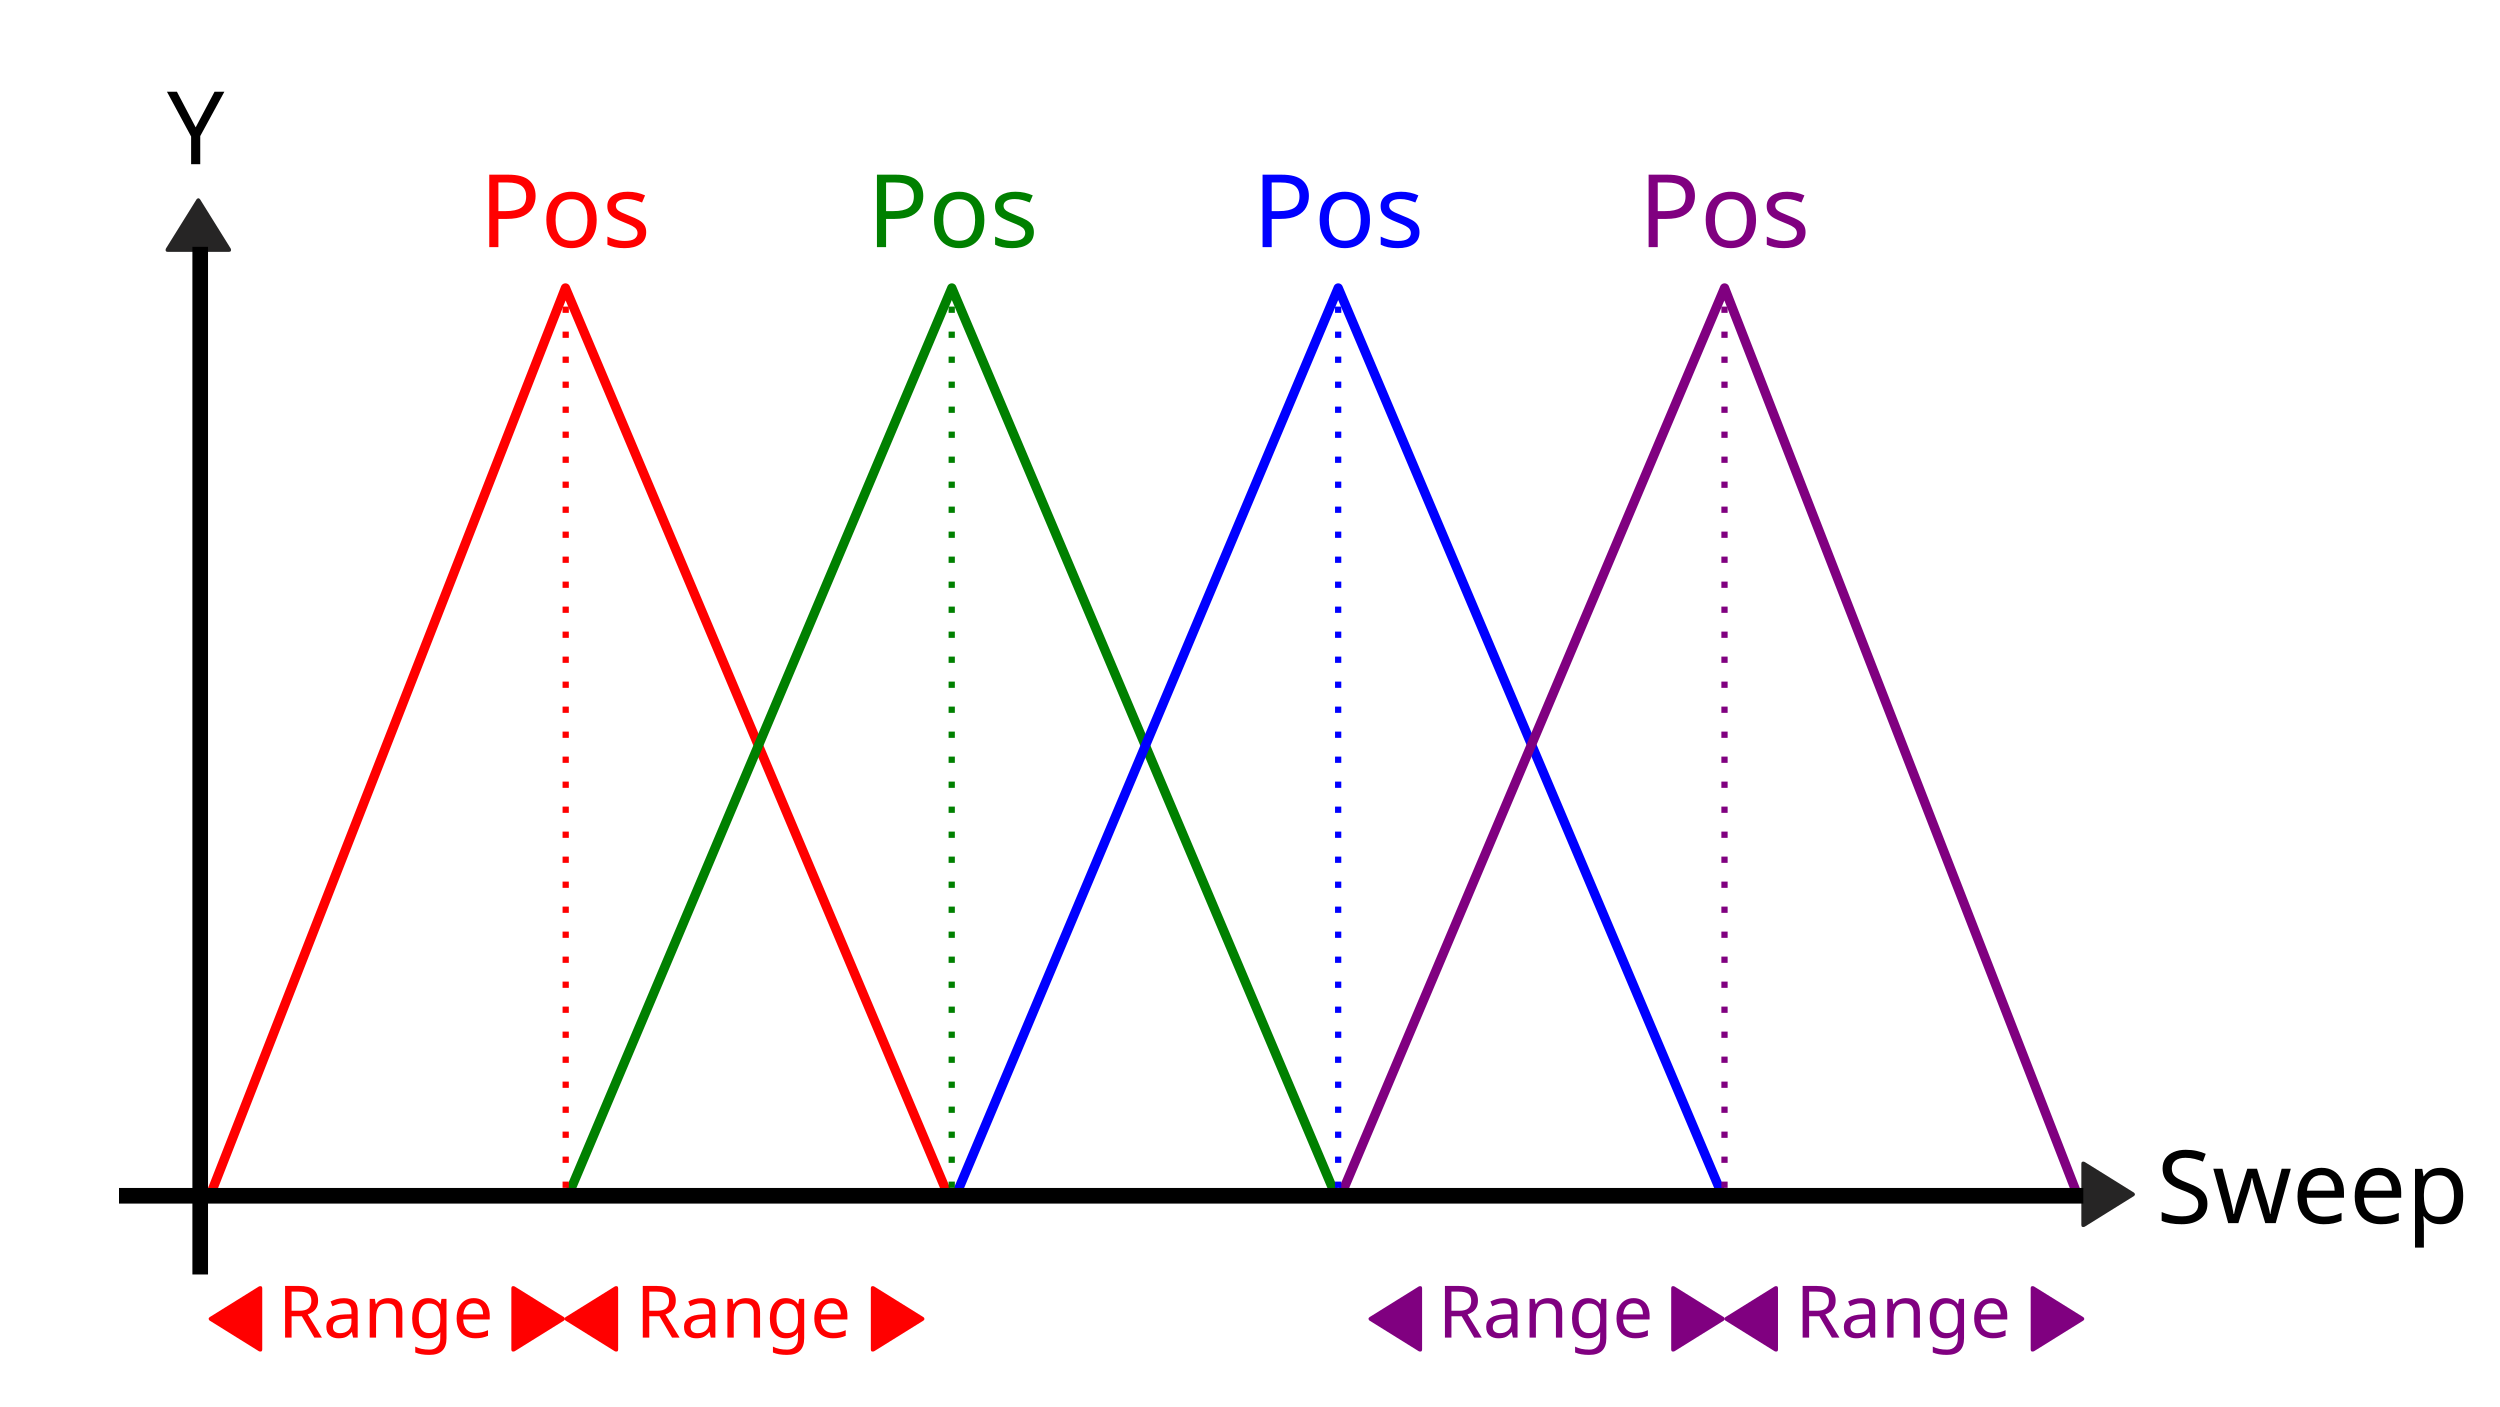
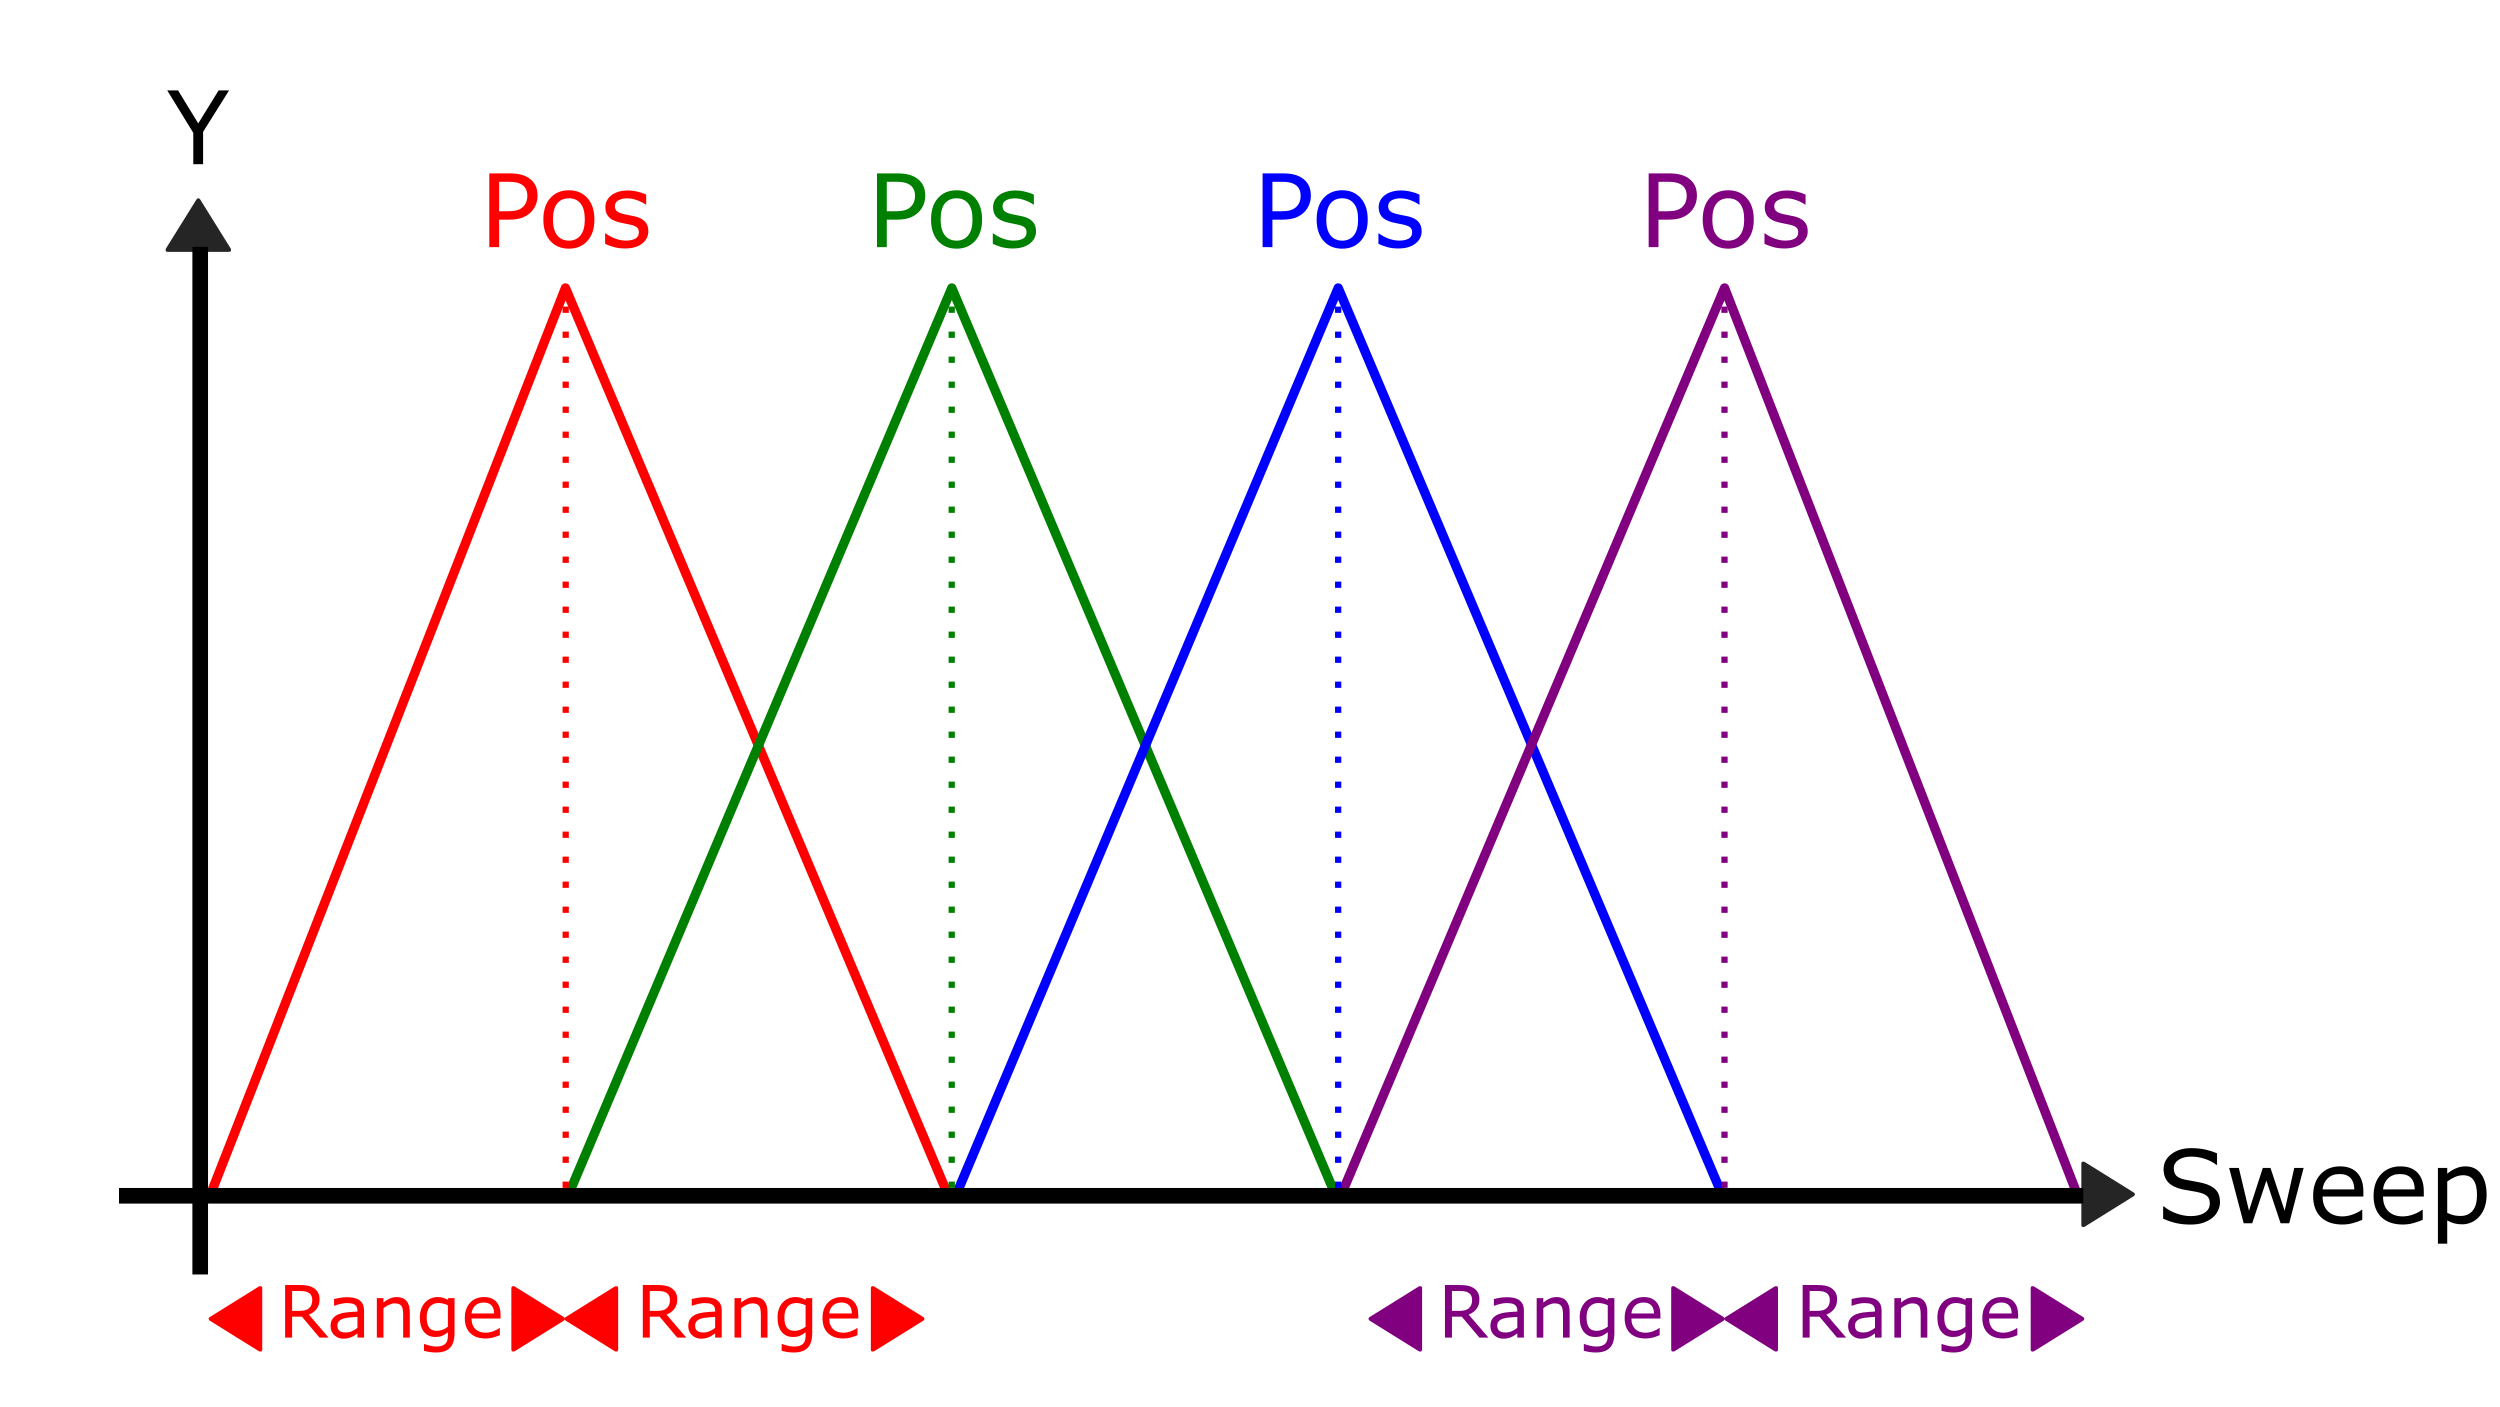
- <svg xmlns="http://www.w3.org/2000/svg" width="800" height="450" viewBox="0 0 800 450" version="1.1" id="svg1">
-   <defs id="defs1">
-     <rect x="106.104" y="93.861" width="58.493" height="42.17" id="rect3" />
+ <svg xmlns="http://www.w3.org/2000/svg" width="800" height="450" viewBox="0 0 800 450">
+   <defs>
+     <path id="a" d="M106.104 93.861h58.493v42.17h-58.493z" />
  </defs>
-   <g id="layer1">
-     <text xml:space="preserve" id="text3" style="font-size:10.667px;line-height:1.25;font-family:'Lucida Sans';-inkscape-font-specification:'Lucida Sans, Normal';letter-spacing:0px;word-spacing:0px;white-space:pre;shape-inside:url(#rect3);display:inline" />
-     <path id="path2544" style="fill:#262525;fill-opacity:1;stroke-width:1.604;stroke-linecap:round;stroke-dasharray:0.08, 0.08" d="m 682.726,381.542 c -0.055,-0.028 -0.086,-0.043 -0.086,-0.043 l -8.306,-5.17 -7.21,-4.488 c -0.039,-0.02 -0.374,-0.206 -0.769,-0.081 -0.275,0.087 -0.323,0.444 -0.326,0.641 v 0.135 4.481 4.481 1.377 8.962 0.134 c 0,0.197 0.051,0.555 0.326,0.642 0.395,0.125 0.738,-0.063 0.769,-0.081 l 7.21,-4.488 8.306,-5.17 c 0,0 0.098,-0.05 0.205,-0.123 0.146,-0.109 0.319,-0.295 0.342,-0.566 -0.039,-0.271 -0.197,-0.457 -0.346,-0.566 -0.043,-0.028 -0.086,-0.059 -0.118,-0.077 z" />
-     <path id="path3" style="fill:#262525;fill-opacity:1;stroke-width:1.604;stroke-linecap:round;stroke-dasharray:0.08, 0.08" d="m 62.818,63.9 c -0.028,0.055 -0.043,0.087 -0.043,0.087 l -5.17,8.306 -4.488,7.21 c -0.02,0.039 -0.206,0.374 -0.081,0.769 0.087,0.275 0.444,0.323 0.641,0.326 h 0.135 4.481 4.481 1.377 8.962 0.134 c 0.197,0 0.555,-0.051 0.642,-0.326 0.125,-0.395 -0.063,-0.738 -0.081,-0.769 l -4.488,-7.21 -5.17,-8.306 c 0,0 -0.05,-0.098 -0.124,-0.205 -0.109,-0.146 -0.295,-0.319 -0.566,-0.342 -0.271,0.039 -0.457,0.197 -0.566,0.346 -0.028,0.043 -0.059,0.087 -0.077,0.118 z" />
-     <text xml:space="preserve" style="font-size:32.464px;line-height:1.25;font-family:'Lucida Sans';-inkscape-font-specification:'Lucida Sans, Normal';letter-spacing:0px;word-spacing:0px;stroke-width:3.043" x="53.422" y="52.54" id="text4">
-       <tspan id="tspan4" x="53.422" y="52.54" style="stroke-width:3.043">Y</tspan>
-     </text>
-     <text xml:space="preserve" style="font-size:32.464px;line-height:1.25;font-family:'Lucida Sans';-inkscape-font-specification:'Lucida Sans, Normal';letter-spacing:0px;word-spacing:0px;stroke-width:3.043" x="690.079" y="391.436" id="text5">
-       <tspan id="tspan5" x="690.079" y="391.436" style="stroke-width:3.043">Sweep</tspan>
-     </text>
-     <path style="fill:none;stroke:#ff0000;stroke-width:3;stroke-linecap:butt;stroke-linejoin:round;stroke-dasharray:none;stroke-opacity:1" d="M 66.813,383.642 180.942,92.166 303.765,383.348" id="path5" />
-     <path style="fill:none;stroke:#008000;stroke-width:3;stroke-linecap:butt;stroke-linejoin:round;stroke-dasharray:none;stroke-opacity:1" d="M 181.356,383.642 304.582,92.166 427.746,383.348" id="path6" />
-     <path style="fill:none;stroke:#0000ff;stroke-width:3;stroke-linecap:butt;stroke-linejoin:round;stroke-dasharray:none;stroke-opacity:1" d="M 305.422,383.642 428.223,92.166 551.503,383.348" id="path7" />
-     <path style="fill:none;stroke:#800080;stroke-width:3;stroke-linecap:butt;stroke-linejoin:round;stroke-dasharray:none;stroke-opacity:1" d="M 428.637,383.642 551.863,92.166 665.164,383.348" id="path8" />
-     <text xml:space="preserve" style="font-size:32.464px;line-height:1.25;font-family:'Lucida Sans';-inkscape-font-specification:'Lucida Sans, Normal';letter-spacing:0px;word-spacing:0px;fill:#ff0000;stroke-width:3.043" x="153.406" y="79.085" id="text11">
-       <tspan id="tspan11" x="153.406" y="79.085" style="fill:#ff0000;stroke-width:3.043">Pos</tspan>
-     </text>
-     <text xml:space="preserve" style="font-size:32.464px;line-height:1.25;font-family:'Lucida Sans';-inkscape-font-specification:'Lucida Sans, Normal';letter-spacing:0px;word-spacing:0px;fill:#008000;stroke-width:3.043" x="277.464" y="79.085" id="text12">
-       <tspan id="tspan12" x="277.464" y="79.085" style="fill:#008000;stroke-width:3.043">Pos</tspan>
-     </text>
-     <text xml:space="preserve" style="font-size:32.464px;line-height:1.25;font-family:'Lucida Sans';-inkscape-font-specification:'Lucida Sans, Normal';letter-spacing:0px;word-spacing:0px;fill:#0000ff;stroke-width:3.043" x="400.862" y="79.085" id="text13">
-       <tspan id="tspan13" x="400.862" y="79.085" style="fill:#0000ff;stroke-width:3.043">Pos</tspan>
-     </text>
-     <text xml:space="preserve" style="font-size:32.464px;line-height:1.25;font-family:'Lucida Sans';-inkscape-font-specification:'Lucida Sans, Normal';letter-spacing:0px;word-spacing:0px;fill:#800080;stroke-width:3.043" x="524.403" y="79.085" id="text14">
-       <tspan id="tspan14" x="524.403" y="79.085" style="fill:#800080;stroke-width:3.043">Pos</tspan>
-     </text>
-     <path id="path20" style="fill:#800080;fill-opacity:1;stroke-width:1.604;stroke-linecap:round;stroke-dasharray:0.08, 0.08" d="m 438.373,422.68 c 0.055,0.028 0.086,0.043 0.086,0.043 l 8.306,5.17 7.21,4.488 c 0.039,0.02 0.374,0.206 0.769,0.081 0.275,-0.087 0.323,-0.444 0.326,-0.641 v -0.135 -4.481 -4.481 -1.377 -8.962 -0.134 c 0,-0.197 -0.051,-0.555 -0.326,-0.642 -0.395,-0.125 -0.738,0.063 -0.769,0.081 l -7.21,4.488 -8.306,5.17 c 0,0 -0.098,0.05 -0.205,0.123 -0.146,0.109 -0.319,0.295 -0.342,0.566 0.039,0.271 0.197,0.457 0.346,0.566 0.043,0.028 0.086,0.059 0.118,0.077 z" />
-     <text xml:space="preserve" style="font-size:23.128px;line-height:1.25;font-family:'Lucida Sans';-inkscape-font-specification:'Lucida Sans, Normal';letter-spacing:0px;word-spacing:0px;fill:#800080;stroke-width:2.168" x="460.128" y="428.025" id="text20">
-       <tspan id="tspan20" x="460.128" y="428.025" style="fill:#800080;stroke-width:2.168">Range</tspan>
-     </text>
-     <path id="path22" style="fill:#800080;fill-opacity:1;stroke-width:1.604;stroke-linecap:round;stroke-dasharray:0.08, 0.08" d="m 666.516,421.389 c -0.055,-0.028 -0.086,-0.043 -0.086,-0.043 l -8.306,-5.17 -7.21,-4.488 c -0.039,-0.02 -0.374,-0.206 -0.769,-0.081 -0.275,0.087 -0.323,0.444 -0.326,0.641 v 0.135 4.481 4.481 1.377 8.962 0.134 c 0,0.197 0.051,0.555 0.326,0.642 0.395,0.125 0.738,-0.063 0.769,-0.081 l 7.21,-4.488 8.306,-5.17 c 0,0 0.098,-0.05 0.205,-0.123 0.146,-0.109 0.319,-0.295 0.342,-0.566 -0.039,-0.271 -0.197,-0.457 -0.346,-0.566 -0.043,-0.028 -0.086,-0.059 -0.118,-0.077 z" />
-     <path style="fill:#ff0000;stroke:#ff0000;stroke-width:2;stroke-linecap:butt;stroke-linejoin:miter;stroke-dasharray:2, 6;stroke-dashoffset:0;stroke-opacity:1" d="M 181.022,98.112 V 382.077" id="path4" />
-     <path style="fill:#800080;stroke:#800080;stroke-width:2;stroke-linecap:butt;stroke-linejoin:miter;stroke-dasharray:2, 6;stroke-dashoffset:0;stroke-opacity:1" d="M 551.84,98.112 V 382.077" id="path10" />
-     <path style="fill:#008000;stroke:#008000;stroke-width:2;stroke-linecap:butt;stroke-linejoin:miter;stroke-dasharray:2, 6;stroke-dashoffset:0;stroke-opacity:1" d="M 304.551,98.112 V 382.077" id="path11" />
-     <path style="fill:#0000ff;stroke:#0000ff;stroke-width:2;stroke-linecap:butt;stroke-linejoin:miter;stroke-dasharray:2, 6;stroke-dashoffset:0;stroke-opacity:1" d="M 428.213,98.112 V 382.077" id="path12" />
-     <g id="g16" transform="translate(-3.749485,13.46639)">
-       <path id="path13" style="fill:#800080;fill-opacity:1;stroke-width:1.604;stroke-linecap:round;stroke-dasharray:0.08, 0.08" d="m 555.23,407.922 c -0.055,-0.028 -0.086,-0.043 -0.086,-0.043 l -8.306,-5.17 -7.21,-4.488 c -0.039,-0.02 -0.374,-0.206 -0.769,-0.081 -0.275,0.087 -0.323,0.444 -0.326,0.641 v 0.135 4.481 4.481 1.377 8.962 0.134 c 0,0.197 0.051,0.555 0.326,0.642 0.395,0.125 0.738,-0.063 0.769,-0.081 l 7.21,-4.488 8.306,-5.17 c 0,0 0.098,-0.05 0.205,-0.123 0.146,-0.109 0.319,-0.295 0.342,-0.566 -0.039,-0.271 -0.197,-0.457 -0.346,-0.566 -0.043,-0.028 -0.086,-0.059 -0.118,-0.077 z" />
-       <path id="path16" style="fill:#800080;fill-opacity:1;stroke-width:1.604;stroke-linecap:round;stroke-dasharray:0.08, 0.08" d="m 556.01,409.213 c 0.055,0.028 0.086,0.043 0.086,0.043 l 8.306,5.17 7.21,4.488 c 0.039,0.02 0.374,0.206 0.769,0.081 0.275,-0.087 0.323,-0.444 0.326,-0.641 v -0.135 -4.481 -4.481 -1.377 -8.962 -0.134 c 0,-0.197 -0.051,-0.555 -0.326,-0.642 -0.395,-0.125 -0.738,0.063 -0.769,0.081 l -7.21,4.488 -8.306,5.17 c 0,0 -0.098,0.05 -0.205,0.123 -0.146,0.109 -0.319,0.295 -0.342,0.566 0.039,0.271 0.197,0.457 0.346,0.566 0.043,0.028 0.086,0.059 0.118,0.077 z" />
-     </g>
-     <text xml:space="preserve" style="font-size:23.128px;line-height:1.25;font-family:'Lucida Sans';-inkscape-font-specification:'Lucida Sans, Normal';letter-spacing:0px;word-spacing:0px;fill:#800080;stroke-width:2.168" x="574.589" y="428.025" id="text17">
-       <tspan id="tspan17" x="574.589" y="428.025" style="fill:#800080;stroke-width:2.168">Range</tspan>
-     </text>
-     <path id="path17" style="fill:#ff0000;fill-opacity:1;stroke-width:1.604;stroke-linecap:round;stroke-dasharray:0.08, 0.08" d="m 67.222,422.68 c 0.055,0.028 0.086,0.043 0.086,0.043 l 8.306,5.17 7.21,4.488 c 0.039,0.02 0.374,0.206 0.769,0.081 0.275,-0.087 0.323,-0.444 0.326,-0.641 v -0.135 -4.481 -4.481 -1.377 -8.962 -0.134 c 0,-0.197 -0.051,-0.555 -0.326,-0.642 -0.395,-0.125 -0.738,0.063 -0.769,0.081 l -7.21,4.488 -8.306,5.17 c 0,0 -0.098,0.05 -0.205,0.123 -0.146,0.109 -0.319,0.295 -0.342,0.566 0.039,0.271 0.197,0.457 0.346,0.566 0.043,0.028 0.086,0.059 0.118,0.077 z" />
-     <text xml:space="preserve" style="font-size:23.128px;line-height:1.25;font-family:'Lucida Sans';-inkscape-font-specification:'Lucida Sans, Normal';letter-spacing:0px;word-spacing:0px;fill:#ff0000;stroke-width:2.168" x="88.977" y="428.025" id="text18">
-       <tspan id="tspan18" x="88.977" y="428.025" style="fill:#ff0000;stroke-width:2.168">Range</tspan>
-     </text>
-     <path id="path18" style="fill:#ff0000;fill-opacity:1;stroke-width:1.604;stroke-linecap:round;stroke-dasharray:0.08, 0.08" d="m 295.365,421.389 c -0.055,-0.028 -0.086,-0.043 -0.086,-0.043 l -8.306,-5.17 -7.21,-4.488 c -0.039,-0.02 -0.374,-0.206 -0.769,-0.081 -0.275,0.087 -0.323,0.444 -0.326,0.641 v 0.135 4.481 4.481 1.377 8.962 0.134 c 0,0.197 0.051,0.555 0.326,0.642 0.395,0.125 0.738,-0.063 0.769,-0.081 l 7.21,-4.488 8.306,-5.17 c 0,0 0.098,-0.05 0.205,-0.123 0.146,-0.109 0.319,-0.295 0.342,-0.566 -0.039,-0.271 -0.197,-0.457 -0.346,-0.566 -0.043,-0.028 -0.086,-0.059 -0.118,-0.077 z" />
-     <g id="g21" transform="translate(-374.9003,13.46639)" style="fill:#ff0000">
-       <path id="path19" style="fill:#ff0000;fill-opacity:1;stroke-width:1.604;stroke-linecap:round;stroke-dasharray:0.08, 0.08" d="m 555.23,407.922 c -0.055,-0.028 -0.086,-0.043 -0.086,-0.043 l -8.306,-5.17 -7.21,-4.488 c -0.039,-0.02 -0.374,-0.206 -0.769,-0.081 -0.275,0.087 -0.323,0.444 -0.326,0.641 v 0.135 4.481 4.481 1.377 8.962 0.134 c 0,0.197 0.051,0.555 0.326,0.642 0.395,0.125 0.738,-0.063 0.769,-0.081 l 7.21,-4.488 8.306,-5.17 c 0,0 0.098,-0.05 0.205,-0.123 0.146,-0.109 0.319,-0.295 0.342,-0.566 -0.039,-0.271 -0.197,-0.457 -0.346,-0.566 -0.043,-0.028 -0.086,-0.059 -0.118,-0.077 z" />
-       <path id="path21" style="fill:#ff0000;fill-opacity:1;stroke-width:1.604;stroke-linecap:round;stroke-dasharray:0.08, 0.08" d="m 556.01,409.213 c 0.055,0.028 0.086,0.043 0.086,0.043 l 8.306,5.17 7.21,4.488 c 0.039,0.02 0.374,0.206 0.769,0.081 0.275,-0.087 0.323,-0.444 0.326,-0.641 v -0.135 -4.481 -4.481 -1.377 -8.962 -0.134 c 0,-0.197 -0.051,-0.555 -0.326,-0.642 -0.395,-0.125 -0.738,0.063 -0.769,0.081 l -7.21,4.488 -8.306,5.17 c 0,0 -0.098,0.05 -0.205,0.123 -0.146,0.109 -0.319,0.295 -0.342,0.566 0.039,0.271 0.197,0.457 0.346,0.566 0.043,0.028 0.086,0.059 0.118,0.077 z" />
-     </g>
-     <text xml:space="preserve" style="font-size:23.128px;line-height:1.25;font-family:'Lucida Sans';-inkscape-font-specification:'Lucida Sans, Normal';letter-spacing:0px;word-spacing:0px;fill:#ff0000;stroke-width:2.168" x="203.438" y="428.025" id="text21">
-       <tspan id="tspan21" x="203.438" y="428.025" style="fill:#ff0000;stroke-width:2.168">Range</tspan>
-     </text>
-     <path style="fill:none;stroke:#000000;stroke-width:5;stroke-linecap:butt;stroke-linejoin:miter;stroke-dasharray:none;stroke-opacity:1" d="M 38.081,382.648 H 666.657" id="path1" />
-     <path style="fill:none;stroke:#000000;stroke-width:5;stroke-linecap:butt;stroke-linejoin:miter;stroke-dasharray:none;stroke-opacity:1" d="M 64.068,407.832 V 78.987" id="path2" />
+   <path d="m682.726 381.542-.086-.043-8.306-5.17-7.21-4.488c-.039-.02-.373-.206-.768-.08-.276.086-.323.443-.327.64v19.571c0 .198.051.555.327.642.395.125.738-.062.769-.08l7.21-4.488 8.305-5.17s.098-.05.205-.123c.145-.11.318-.295.342-.566a.85.85 0 0 0-.346-.566c-.044-.027-.087-.06-.118-.077zM62.818 63.9l-.043.086-5.17 8.306-4.488 7.21c-.02.039-.205.373-.08.769.087.275.443.322.64.326H73.25c.197 0 .555-.051.642-.326a1.03 1.03 0 0 0-.08-.77l-4.489-7.21-5.17-8.305s-.05-.098-.123-.204c-.11-.146-.295-.319-.565-.342a.85.85 0 0 0-.567.346c-.027.043-.059.086-.077.118z" style="fill:#262525;fill-opacity:1;stroke-width:1.604;stroke-linecap:round;stroke-dasharray:.08,.08" />
+   <path d="M73.3 28.937 64.992 42.19V52.54h-3.138V42.522l-8.338-13.585h3.471l6.452 10.557 6.515-10.557z" aria-label="Y" style="font-size:32.464px;line-height:1.25;font-family:&quot;Lucida Sans&quot;;-inkscape-font-specification:&quot;Lucida Sans, Normal&quot;;letter-spacing:0;word-spacing:0;stroke-width:3.043" />
+   <path d="M710.401 384.699q0 1.379-.65 2.726-.634 1.347-1.791 2.283-1.268 1.014-2.964 1.585-1.68.57-4.058.57-2.552 0-4.597-.475-2.03-.476-4.137-1.41v-3.932h.221q1.792 1.49 4.138 2.298 2.346.809 4.406.809 2.917 0 4.534-1.094 1.633-1.094 1.633-2.917 0-1.569-.777-2.314-.76-.745-2.33-1.157-1.19-.317-2.584-.523-1.38-.206-2.933-.523-3.138-.666-4.66-2.267-1.506-1.617-1.506-4.2 0-2.965 2.505-4.851 2.504-1.902 6.356-1.902 2.489 0 4.565.475 2.077.476 3.678 1.173v3.71h-.222q-1.347-1.142-3.55-1.887-2.188-.76-4.487-.76-2.52 0-4.058 1.045-1.521 1.047-1.521 2.695 0 1.474.76 2.314.761.84 2.68 1.284 1.014.222 2.884.54 1.87.316 3.17.65 2.632.697 3.964 2.108 1.331 1.41 1.331 3.947m26.758-10.97-4.613 17.707h-2.758l-4.55-13.649-4.518 13.649h-2.742l-4.66-17.707h3.107l3.25 13.712 4.422-13.712h2.457l4.533 13.712 3.076-13.712zm19.117 9.163H743.23q0 1.632.491 2.853.491 1.205 1.347 1.981.825.761 1.95 1.142 1.142.38 2.505.38 1.807 0 3.63-.713 1.839-.73 2.615-1.427h.159v3.25q-1.506.634-3.075 1.062t-3.298.428q-4.406 0-6.88-2.378-2.472-2.394-2.472-6.785 0-4.343 2.362-6.895 2.378-2.552 6.245-2.552 3.583 0 5.517 2.092 1.95 2.093 1.95 5.945zm-2.901-2.283q-.016-2.346-1.19-3.63-1.156-1.284-3.534-1.284-2.394 0-3.82 1.41-1.411 1.411-1.601 3.504zm22.24 2.283h-13.046q0 1.632.491 2.853.491 1.205 1.347 1.981.825.761 1.95 1.142 1.141.38 2.505.38 1.807 0 3.63-.713 1.838-.73 2.615-1.427h.159v3.25q-1.506.634-3.076 1.062-1.569.428-3.297.428-4.406 0-6.88-2.378-2.472-2.394-2.472-6.785 0-4.343 2.362-6.895 2.378-2.552 6.245-2.552 3.583 0 5.517 2.092 1.95 2.093 1.95 5.945zm-2.901-2.283q-.016-2.346-1.19-3.63-1.156-1.284-3.534-1.284-2.394 0-3.82 1.41-1.411 1.411-1.601 3.504zm23 1.76q0 2.155-.618 3.946-.618 1.776-1.744 3.012-1.046 1.173-2.472 1.823-1.411.634-2.996.634-1.38 0-2.505-.3-1.11-.302-2.267-.936v7.418h-2.98V373.73h2.98v1.855q1.19-.999 2.663-1.664 1.49-.682 3.17-.682 3.203 0 4.978 2.425 1.791 2.41 1.791 6.705m-3.075.079q0-3.202-1.094-4.787-1.093-1.586-3.36-1.586-1.284 0-2.584.555t-2.489 1.459v10.034q1.268.57 2.172.776.92.206 2.076.206 2.49 0 3.884-1.68 1.395-1.68 1.395-4.977" aria-label="Sweep" style="font-size:32.464px;line-height:1.25;font-family:&quot;Lucida Sans&quot;;-inkscape-font-specification:&quot;Lucida Sans, Normal&quot;;letter-spacing:0;word-spacing:0;stroke-width:3.043" />
+   <path d="M66.813 383.642 180.942 92.166l122.823 291.182" style="fill:none;stroke:red;stroke-width:3;stroke-linecap:butt;stroke-linejoin:round;stroke-dasharray:none;stroke-opacity:1" />
+   <path d="M181.356 383.642 304.582 92.166l123.164 291.182" style="fill:none;stroke:green;stroke-width:3;stroke-linecap:butt;stroke-linejoin:round;stroke-dasharray:none;stroke-opacity:1" />
+   <path d="m305.422 383.642 122.8-291.476 123.281 291.182" style="fill:none;stroke:#00f;stroke-width:3;stroke-linecap:butt;stroke-linejoin:round;stroke-dasharray:none;stroke-opacity:1" />
+   <path d="M428.637 383.642 551.863 92.166l113.3 291.182" style="fill:none;stroke:purple;stroke-width:3;stroke-linecap:butt;stroke-linejoin:round;stroke-dasharray:none;stroke-opacity:1" />
+   <path d="M172.016 62.615q0 1.57-.555 2.917-.539 1.331-1.521 2.314-1.221 1.22-2.885 1.839-1.665.602-4.201.602h-3.139v8.798h-3.138V55.482h6.404q2.124 0 3.598.364 1.474.349 2.615 1.11 1.348.903 2.077 2.25.745 1.348.745 3.409m-3.265.08q0-1.221-.428-2.125t-1.3-1.474q-.761-.492-1.744-.698-.967-.222-2.457-.222h-3.107v9.432h2.647q1.903 0 3.092-.333 1.188-.349 1.933-1.094.745-.76 1.047-1.6.317-.84.317-1.887m21.463 7.544q0 4.328-2.22 6.832-2.219 2.505-5.944 2.505-3.757 0-5.976-2.505-2.203-2.504-2.203-6.832t2.203-6.832q2.22-2.52 5.976-2.52 3.725 0 5.944 2.52 2.22 2.505 2.22 6.832m-3.076 0q0-3.44-1.347-5.104-1.347-1.68-3.74-1.68-2.426 0-3.774 1.68-1.331 1.665-1.331 5.104 0 3.33 1.347 5.057 1.348 1.712 3.757 1.712 2.378 0 3.725-1.696 1.363-1.712 1.363-5.073m20.338 3.741q0 2.426-2.013 3.98-1.997 1.553-5.469 1.553-1.966 0-3.614-.46-1.633-.476-2.742-1.03v-3.345h.158q1.41 1.062 3.139 1.696 1.728.618 3.313.618 1.965 0 3.075-.634t1.11-1.997q0-1.046-.603-1.585-.602-.54-2.314-.92-.634-.142-1.665-.333-1.014-.19-1.854-.412-2.33-.618-3.313-1.807-.967-1.205-.967-2.948 0-1.094.444-2.06.46-.968 1.379-1.729.887-.745 2.25-1.173 1.38-.444 3.076-.444 1.585 0 3.202.397 1.633.38 2.71.935v3.186h-.158q-1.141-.84-2.774-1.41-1.633-.587-3.202-.587-1.633 0-2.758.634-1.126.618-1.126 1.855 0 1.093.682 1.648.666.555 2.156.904.824.19 1.839.38 1.03.19 1.712.349 2.076.475 3.202 1.633 1.125 1.173 1.125 3.106" aria-label="Pos" style="font-size:32.464px;line-height:1.25;font-family:&quot;Lucida Sans&quot;;-inkscape-font-specification:&quot;Lucida Sans, Normal&quot;;letter-spacing:0;word-spacing:0;fill:red;stroke-width:3.043" />
+   <path d="M296.074 62.615q0 1.57-.555 2.917-.539 1.331-1.522 2.314-1.22 1.22-2.885 1.839-1.664.602-4.2.602h-3.139v8.798h-3.138V55.482h6.404q2.124 0 3.598.364 1.474.349 2.615 1.11 1.348.903 2.077 2.25.745 1.348.745 3.409m-3.265.08q0-1.221-.428-2.125t-1.3-1.474q-.761-.492-1.744-.698-.967-.222-2.457-.222h-3.107v9.432h2.647q1.903 0 3.091-.333 1.19-.349 1.934-1.094.745-.76 1.047-1.6.317-.84.317-1.887m21.463 7.544q0 4.328-2.22 6.832-2.219 2.505-5.944 2.505-3.757 0-5.976-2.505-2.203-2.504-2.203-6.832t2.203-6.832q2.22-2.52 5.976-2.52 3.725 0 5.944 2.52 2.22 2.505 2.22 6.832m-3.076 0q0-3.44-1.347-5.104-1.347-1.68-3.741-1.68-2.425 0-3.773 1.68-1.331 1.665-1.331 5.104 0 3.33 1.347 5.057 1.348 1.712 3.757 1.712 2.378 0 3.725-1.696 1.363-1.712 1.363-5.073m20.338 3.741q0 2.426-2.013 3.98-1.998 1.553-5.469 1.553-1.966 0-3.614-.46-1.633-.476-2.742-1.03v-3.345h.158q1.41 1.062 3.139 1.696 1.727.618 3.313.618 1.965 0 3.075-.634t1.11-1.997q0-1.046-.603-1.585-.602-.54-2.314-.92-.634-.142-1.665-.333-1.014-.19-1.854-.412-2.33-.618-3.313-1.807-.967-1.205-.967-2.948 0-1.094.444-2.06.46-.968 1.379-1.729.887-.745 2.25-1.173 1.38-.444 3.076-.444 1.585 0 3.202.397 1.633.38 2.71.935v3.186h-.158q-1.141-.84-2.774-1.41-1.633-.587-3.202-.587-1.633 0-2.758.634-1.126.618-1.126 1.855 0 1.093.682 1.648.666.555 2.156.904.824.19 1.839.38 1.03.19 1.711.349 2.077.475 3.202 1.633 1.126 1.173 1.126 3.106" aria-label="Pos" style="font-size:32.464px;line-height:1.25;font-family:&quot;Lucida Sans&quot;;-inkscape-font-specification:&quot;Lucida Sans, Normal&quot;;letter-spacing:0;word-spacing:0;fill:green;stroke-width:3.043" />
+   <path d="M419.472 62.615q0 1.57-.555 2.917-.539 1.331-1.522 2.314-1.22 1.22-2.884 1.839-1.665.602-4.201.602h-3.139v8.798h-3.138V55.482h6.404q2.124 0 3.598.364 1.474.349 2.615 1.11 1.348.903 2.077 2.25.745 1.348.745 3.409m-3.265.08q0-1.221-.428-2.125t-1.3-1.474q-.761-.492-1.744-.698-.967-.222-2.457-.222h-3.107v9.432h2.647q1.903 0 3.091-.333 1.19-.349 1.934-1.094.745-.76 1.047-1.6.317-.84.317-1.887m21.463 7.544q0 4.328-2.22 6.832-2.219 2.505-5.944 2.505-3.757 0-5.976-2.505-2.203-2.504-2.203-6.832t2.203-6.832q2.22-2.52 5.976-2.52 3.725 0 5.944 2.52 2.22 2.505 2.22 6.832m-3.076 0q0-3.44-1.347-5.104-1.347-1.68-3.74-1.68-2.426 0-3.774 1.68-1.331 1.665-1.331 5.104 0 3.33 1.347 5.057 1.348 1.712 3.757 1.712 2.378 0 3.725-1.696 1.363-1.712 1.363-5.073m20.338 3.741q0 2.426-2.013 3.98-1.997 1.553-5.469 1.553-1.966 0-3.614-.46-1.633-.476-2.742-1.03v-3.345h.158q1.41 1.062 3.139 1.696 1.728.618 3.313.618 1.965 0 3.075-.634t1.11-1.997q0-1.046-.603-1.585-.602-.54-2.314-.92-.634-.142-1.665-.333-1.014-.19-1.854-.412-2.33-.618-3.313-1.807-.967-1.205-.967-2.948 0-1.094.444-2.06.46-.968 1.379-1.729.887-.745 2.25-1.173 1.38-.444 3.076-.444 1.585 0 3.202.397 1.633.38 2.71.935v3.186h-.158q-1.141-.84-2.774-1.41-1.633-.587-3.202-.587-1.633 0-2.758.634-1.126.618-1.126 1.855 0 1.093.682 1.648.666.555 2.156.904.824.19 1.839.38 1.03.19 1.712.349 2.076.475 3.202 1.633 1.125 1.173 1.125 3.106" aria-label="Pos" style="font-size:32.464px;line-height:1.25;font-family:&quot;Lucida Sans&quot;;-inkscape-font-specification:&quot;Lucida Sans, Normal&quot;;letter-spacing:0;word-spacing:0;fill:#00f;stroke-width:3.043" />
+   <path d="M543.013 62.615q0 1.57-.555 2.917-.539 1.331-1.522 2.314-1.22 1.22-2.885 1.839-1.664.602-4.2.602h-3.139v8.798h-3.139V55.482h6.404q2.125 0 3.599.364 1.474.349 2.615 1.11 1.348.903 2.077 2.25.745 1.348.745 3.409m-3.266.08q0-1.221-.428-2.125t-1.3-1.474q-.76-.492-1.743-.698-.967-.222-2.457-.222h-3.107v9.432h2.647q1.902 0 3.091-.333 1.19-.349 1.934-1.094.745-.76 1.046-1.6.317-.84.317-1.887m21.463 7.544q0 4.328-2.219 6.832-2.219 2.505-5.944 2.505-3.757 0-5.976-2.505-2.203-2.504-2.203-6.832t2.203-6.832q2.22-2.52 5.976-2.52 3.725 0 5.944 2.52 2.22 2.505 2.22 6.832m-3.075 0q0-3.44-1.347-5.104-1.347-1.68-3.741-1.68-2.425 0-3.773 1.68-1.331 1.665-1.331 5.104 0 3.33 1.347 5.057 1.347 1.712 3.757 1.712 2.378 0 3.725-1.696 1.363-1.712 1.363-5.073m20.338 3.741q0 2.426-2.013 3.98-1.998 1.553-5.47 1.553-1.965 0-3.613-.46-1.633-.476-2.743-1.03v-3.345h.159q1.41 1.062 3.139 1.696 1.727.618 3.313.618 1.965 0 3.075-.634t1.11-1.997q0-1.046-.603-1.585-.602-.54-2.314-.92-.634-.142-1.665-.333-1.014-.19-1.854-.412-2.33-.618-3.313-1.807-.967-1.205-.967-2.948 0-1.094.444-2.06.46-.968 1.379-1.729.887-.745 2.25-1.173 1.38-.444 3.076-.444 1.585 0 3.202.397 1.632.38 2.71.935v3.186h-.158q-1.141-.84-2.774-1.41-1.633-.587-3.202-.587-1.633 0-2.758.634-1.126.618-1.126 1.855 0 1.093.682 1.648.666.555 2.156.904.824.19 1.838.38 1.03.19 1.712.349 2.077.475 3.202 1.633 1.126 1.173 1.126 3.106" aria-label="Pos" style="font-size:32.464px;line-height:1.25;font-family:&quot;Lucida Sans&quot;;-inkscape-font-specification:&quot;Lucida Sans, Normal&quot;;letter-spacing:0;word-spacing:0;fill:purple;stroke-width:3.043" />
+   <path d="m438.373 422.68.086.043 8.306 5.17 7.21 4.487c.039.02.373.206.768.081.276-.087.323-.444.327-.64v-19.572c0-.197-.051-.555-.327-.642a1.03 1.03 0 0 0-.768.08l-7.21 4.489-8.306 5.17s-.098.049-.204.123c-.146.11-.319.295-.342.565a.85.85 0 0 0 .346.566c.043.028.086.06.118.078z" style="fill:purple;fill-opacity:1;stroke-width:1.604;stroke-linecap:round;stroke-dasharray:.08,.08" />
+   <path d="M476.3 428.025h-2.903l-5.624-6.685h-3.15v6.685h-2.237V411.21h4.71q1.524 0 2.54.203 1.017.192 1.83.7.914.576 1.423 1.457.52.87.52 2.214 0 1.818-.916 3.049-.914 1.22-2.518 1.84zm-5.23-12.083q0-.723-.26-1.276-.248-.565-.835-.949-.486-.327-1.152-.452-.666-.135-1.57-.135h-2.63v6.347h2.258q1.061 0 1.852-.181.79-.192 1.344-.7.508-.475.745-1.084.248-.622.248-1.57m16.578 12.083h-2.111v-1.344q-.283.192-.768.542-.475.34-.926.542-.531.26-1.22.43-.689.18-1.615.18-1.705 0-2.89-1.129-1.187-1.13-1.187-2.88 0-1.434.61-2.315.621-.892 1.762-1.4 1.152-.508 2.767-.689t3.467-.27v-.328q0-.723-.26-1.197-.249-.475-.723-.746-.452-.26-1.084-.35t-1.321-.09q-.836 0-1.864.226-1.027.214-2.123.632h-.113v-2.157q.622-.17 1.796-.373t2.315-.203q1.333 0 2.315.226.994.215 1.717.745.711.52 1.084 1.344.372.825.372 2.044zm-2.111-3.105v-3.512q-.972.056-2.293.169-1.31.113-2.078.327-.914.26-1.48.814-.564.542-.564 1.502 0 1.084.655 1.637.655.542 2 .542 1.117 0 2.043-.43.926-.44 1.717-1.05m16.747 3.105h-2.123v-7.182q0-.87-.102-1.626-.101-.768-.372-1.197-.283-.475-.814-.7-.53-.238-1.377-.238-.87 0-1.818.43-.949.429-1.819 1.095v9.418h-2.123v-12.614h2.123v1.4q.994-.824 2.056-1.287 1.061-.463 2.18-.463 2.043 0 3.116 1.23 1.073 1.232 1.073 3.547zm14.32-1.434q0 3.207-1.457 4.71-1.457 1.501-4.484 1.501-1.005 0-1.965-.147-.948-.135-1.874-.395v-2.168h.113q.52.203 1.648.497 1.13.305 2.259.305 1.084 0 1.795-.26.712-.26 1.107-.723.395-.44.565-1.061.17-.622.17-1.39v-1.151q-.96.768-1.842 1.152-.87.372-2.224.372-2.259 0-3.591-1.626-1.322-1.637-1.322-4.607 0-1.627.452-2.801.463-1.186 1.254-2.044.734-.802 1.784-1.242 1.05-.452 2.09-.452 1.094 0 1.829.226.745.214 1.57.666l.135-.542h1.987zm-2.124-2.033v-6.877q-.847-.384-1.58-.542-.724-.17-1.446-.17-1.75 0-2.756 1.175-1.005 1.174-1.005 3.41 0 2.123.746 3.219.745 1.095 2.473 1.095.926 0 1.852-.35.937-.361 1.716-.96m16.86-2.62h-9.294q0 1.164.35 2.033.35.858.96 1.412.588.542 1.39.813.813.27 1.784.27 1.287 0 2.586-.507 1.31-.52 1.863-1.017h.113v2.315q-1.073.452-2.19.757-1.119.305-2.35.305-3.14 0-4.9-1.694-1.762-1.705-1.762-4.833 0-3.095 1.682-4.913 1.694-1.818 4.45-1.818 2.552 0 3.93 1.49 1.388 1.491 1.388 4.235zm-2.066-1.626q-.011-1.671-.847-2.586-.824-.915-2.518-.915-1.706 0-2.722 1.005-1.005 1.006-1.14 2.496z" aria-label="Range" style="font-size:23.128px;line-height:1.25;font-family:&quot;Lucida Sans&quot;;-inkscape-font-specification:&quot;Lucida Sans, Normal&quot;;letter-spacing:0;word-spacing:0;fill:purple;stroke-width:2.168" />
+   <path d="m666.516 421.389-.086-.043-8.306-5.17-7.21-4.488c-.04-.02-.373-.206-.769-.08-.275.086-.322.443-.326.64v19.571c0 .198.051.555.326.643.395.124.738-.063.77-.081l7.21-4.488 8.305-5.17s.098-.05.204-.123c.146-.11.319-.295.342-.566a.85.85 0 0 0-.346-.566c-.043-.027-.086-.06-.118-.077z" style="fill:purple;fill-opacity:1;stroke-width:1.604;stroke-linecap:round;stroke-dasharray:.08,.08" />
+   <path d="M181.022 98.112v283.965" style="fill:red;stroke:red;stroke-width:2;stroke-linecap:butt;stroke-linejoin:miter;stroke-dasharray:2,6;stroke-dashoffset:0;stroke-opacity:1" />
+   <path d="M551.84 98.112v283.965" style="fill:purple;stroke:purple;stroke-width:2;stroke-linecap:butt;stroke-linejoin:miter;stroke-dasharray:2,6;stroke-dashoffset:0;stroke-opacity:1" />
+   <path d="M304.551 98.112v283.965" style="fill:green;stroke:green;stroke-width:2;stroke-linecap:butt;stroke-linejoin:miter;stroke-dasharray:2,6;stroke-dashoffset:0;stroke-opacity:1" />
+   <path d="M428.213 98.112v283.965" style="fill:#00f;stroke:#00f;stroke-width:2;stroke-linecap:butt;stroke-linejoin:miter;stroke-dasharray:2,6;stroke-dashoffset:0;stroke-opacity:1" />
+   <path d="m555.23 407.922-.086-.043-8.306-5.17-7.21-4.487c-.04-.02-.373-.206-.769-.08-.275.086-.322.443-.326.64v19.571c0 .197.051.555.326.642.395.125.738-.063.77-.08l7.209-4.488 8.306-5.17s.098-.05.204-.124c.146-.109.319-.295.342-.565a.85.85 0 0 0-.346-.566c-.043-.028-.086-.06-.118-.078z" style="fill:purple;fill-opacity:1;stroke-width:1.604;stroke-linecap:round;stroke-dasharray:.08,.08" transform="translate(-3.75 13.466)" />
+   <path d="m556.01 409.213.086.043 8.306 5.17 7.21 4.488c.039.02.373.206.768.08.276-.086.323-.443.327-.64v-19.571c0-.198-.051-.555-.327-.642a1.03 1.03 0 0 0-.769.08l-7.21 4.488-8.305 5.17s-.098.05-.204.123c-.146.11-.32.295-.343.566a.85.85 0 0 0 .346.566c.044.028.087.06.118.078z" style="fill:purple;fill-opacity:1;stroke-width:1.604;stroke-linecap:round;stroke-dasharray:.08,.08" transform="translate(-3.75 13.466)" />
+   <path d="M590.76 428.025h-2.902l-5.624-6.685h-3.15v6.685h-2.236V411.21h4.709q1.524 0 2.54.203 1.017.192 1.83.7.915.576 1.423 1.457.52.87.52 2.214 0 1.818-.915 3.049-.915 1.22-2.519 1.84zm-5.228-12.083q0-.723-.26-1.276-.248-.565-.836-.949-.485-.327-1.151-.452-.667-.135-1.57-.135h-2.631v6.347h2.258q1.062 0 1.852-.181.79-.192 1.344-.7.508-.475.745-1.084.249-.622.249-1.57m16.578 12.083h-2.112v-1.344q-.282.192-.768.542-.474.34-.926.542-.53.26-1.22.43-.688.18-1.614.18-1.706 0-2.891-1.129t-1.186-2.88q0-1.434.61-2.315.62-.892 1.761-1.4 1.152-.508 2.767-.689t3.467-.27v-.328q0-.723-.26-1.197-.248-.475-.722-.746-.452-.26-1.085-.35-.632-.09-1.32-.09-.836 0-1.864.226-1.028.214-2.123.632h-.113v-2.157q.621-.17 1.795-.373 1.175-.203 2.315-.203 1.333 0 2.316.226.993.215 1.716.745.712.52 1.084 1.344t.373 2.044zm-2.112-3.105v-3.512q-.971.056-2.292.169-1.31.113-2.078.327-.915.26-1.48.814-.564.542-.564 1.502 0 1.084.655 1.637.655.542 1.999.542 1.118 0 2.044-.43.926-.44 1.716-1.05m16.747 3.105h-2.123v-7.182q0-.87-.101-1.626-.102-.768-.373-1.197-.282-.475-.813-.7-.53-.238-1.378-.238-.87 0-1.818.43-.949.429-1.818 1.095v9.418h-2.123v-12.614h2.123v1.4q.994-.824 2.055-1.287t2.18-.463q2.044 0 3.117 1.23 1.072 1.232 1.072 3.547zm14.32-1.434q0 3.207-1.457 4.71-1.457 1.501-4.483 1.501-1.005 0-1.965-.147-.949-.135-1.875-.395v-2.168h.113q.52.203 1.649.497 1.13.305 2.258.305 1.085 0 1.796-.26t1.107-.723q.395-.44.564-1.061.17-.622.17-1.39v-1.151q-.96.768-1.841 1.152-.87.372-2.225.372-2.258 0-3.59-1.626-1.322-1.637-1.322-4.607 0-1.627.452-2.801.463-1.186 1.253-2.044.734-.802 1.784-1.242 1.05-.452 2.09-.452 1.095 0 1.829.226.745.214 1.57.666l.135-.542h1.988zm-2.123-2.033v-6.877q-.847-.384-1.581-.542-.723-.17-1.446-.17-1.75 0-2.755 1.175-1.005 1.174-1.005 3.41 0 2.123.745 3.219t2.473 1.095q.926 0 1.852-.35.937-.361 1.717-.96m16.86-2.62h-9.294q0 1.164.35 2.033.35.858.96 1.412.587.542 1.389.813.813.27 1.784.27 1.288 0 2.586-.507 1.31-.52 1.864-1.017h.113v2.315q-1.073.452-2.191.757t-2.35.305q-3.139 0-4.9-1.694-1.762-1.705-1.762-4.833 0-3.095 1.683-4.913 1.694-1.818 4.449-1.818 2.552 0 3.93 1.49 1.389 1.491 1.389 4.235zm-2.067-1.626q-.01-1.671-.847-2.586-.824-.915-2.518-.915-1.705 0-2.722 1.005-1.005 1.006-1.14 2.496z" aria-label="Range" style="font-size:23.128px;line-height:1.25;font-family:&quot;Lucida Sans&quot;;-inkscape-font-specification:&quot;Lucida Sans, Normal&quot;;letter-spacing:0;word-spacing:0;fill:purple;stroke-width:2.168" />
+   <path d="m67.222 422.68.086.043 8.306 5.17 7.21 4.487c.04.02.373.206.769.081.275-.087.322-.444.326-.64v-19.572c0-.197-.051-.555-.326-.642a1.03 1.03 0 0 0-.77.08l-7.209 4.489-8.306 5.17s-.098.049-.204.123c-.146.11-.319.295-.342.565a.85.85 0 0 0 .346.566c.043.028.086.06.118.078z" style="fill:red;fill-opacity:1;stroke-width:1.604;stroke-linecap:round;stroke-dasharray:.08,.08" />
+   <path d="M105.148 428.025h-2.902l-5.624-6.685h-3.15v6.685h-2.237V411.21h4.71q1.524 0 2.54.203 1.017.192 1.83.7.915.576 1.423 1.457.52.87.52 2.214 0 1.818-.915 3.049-.915 1.22-2.519 1.84zm-5.228-12.083q0-.723-.26-1.276-.249-.565-.836-.949-.485-.327-1.152-.452-.666-.135-1.57-.135h-2.63v6.347h2.258q1.062 0 1.852-.181.79-.192 1.344-.7.508-.475.745-1.084.249-.622.249-1.57m16.578 12.083h-2.112v-1.344q-.283.192-.768.542-.474.34-.926.542-.53.26-1.22.43-.689.18-1.615.18-1.705 0-2.89-1.129t-1.186-2.88q0-1.434.61-2.315.62-.892 1.761-1.4 1.152-.508 2.767-.689t3.467-.27v-.328q0-.723-.26-1.197-.248-.475-.723-.746-.451-.26-1.084-.35-.632-.09-1.321-.09-.836 0-1.863.226-1.028.214-2.123.632h-.113v-2.157q.62-.17 1.795-.373t2.315-.203q1.333 0 2.315.226.994.215 1.717.745.711.52 1.084 1.344t.373 2.044zm-2.112-3.105v-3.512q-.971.056-2.293.169-1.31.113-2.078.327-.914.26-1.479.814-.565.542-.565 1.502 0 1.084.655 1.637.655.542 2 .542 1.117 0 2.043-.43.926-.44 1.717-1.05m16.747 3.105h-2.123v-7.182q0-.87-.102-1.626-.101-.768-.372-1.197-.283-.475-.813-.7-.531-.238-1.378-.238-.87 0-1.818.43-.949.429-1.818 1.095v9.418h-2.123v-12.614h2.123v1.4q.993-.824 2.055-1.287 1.061-.463 2.18-.463 2.043 0 3.116 1.23 1.073 1.232 1.073 3.547zm14.32-1.434q0 3.207-1.457 4.71-1.457 1.501-4.484 1.501-1.005 0-1.965-.147-.948-.135-1.874-.395v-2.168h.113q.52.203 1.649.497 1.129.305 2.258.305 1.084 0 1.796-.26.711-.26 1.106-.723.396-.44.565-1.061.17-.622.17-1.39v-1.151q-.96.768-1.841 1.152-.87.372-2.225.372-2.259 0-3.591-1.626-1.321-1.637-1.321-4.607 0-1.627.451-2.801.463-1.186 1.254-2.044.734-.802 1.784-1.242 1.05-.452 2.09-.452 1.095 0 1.829.226.745.214 1.57.666l.135-.542h1.987zm-2.124-2.033v-6.877q-.847-.384-1.58-.542-.723-.17-1.446-.17-1.75 0-2.756 1.175-1.005 1.174-1.005 3.41 0 2.123.746 3.219.745 1.095 2.473 1.095.926 0 1.852-.35.937-.361 1.716-.96m16.86-2.62h-9.293q0 1.164.35 2.033.35.858.96 1.412.587.542 1.389.813.813.27 1.784.27 1.287 0 2.586-.507 1.31-.52 1.863-1.017h.113v2.315q-1.073.452-2.19.757-1.119.305-2.35.305-3.139 0-4.9-1.694-1.762-1.705-1.762-4.833 0-3.095 1.682-4.913 1.694-1.818 4.45-1.818 2.552 0 3.93 1.49 1.389 1.491 1.389 4.235zm-2.066-1.626q-.011-1.671-.847-2.586-.824-.915-2.518-.915-1.705 0-2.722 1.005-1.005 1.006-1.14 2.496z" aria-label="Range" style="font-size:23.128px;line-height:1.25;font-family:&quot;Lucida Sans&quot;;-inkscape-font-specification:&quot;Lucida Sans, Normal&quot;;letter-spacing:0;word-spacing:0;fill:red;stroke-width:2.168" />
+   <path d="m295.365 421.389-.086-.043-8.306-5.17-7.21-4.488c-.039-.02-.373-.206-.768-.08-.276.086-.323.443-.327.64v19.571c0 .198.051.555.327.643.394.124.737-.063.769-.081l7.21-4.488 8.305-5.17s.098-.05.204-.123c.146-.11.319-.295.343-.566a.85.85 0 0 0-.347-.566c-.043-.027-.086-.06-.118-.077z" style="fill:red;fill-opacity:1;stroke-width:1.604;stroke-linecap:round;stroke-dasharray:.08,.08" />
+   <g style="fill:red">
+     <path d="m555.23 407.922-.086-.043-8.306-5.17-7.21-4.487c-.04-.02-.373-.206-.769-.08-.275.086-.322.443-.326.64v19.571c0 .197.051.555.326.642.395.125.738-.063.77-.08l7.209-4.488 8.306-5.17s.098-.05.204-.124c.146-.109.319-.295.342-.565a.85.85 0 0 0-.346-.566c-.043-.028-.086-.06-.118-.078z" style="fill:red;fill-opacity:1;stroke-width:1.604;stroke-linecap:round;stroke-dasharray:.08,.08" transform="translate(-374.9 13.466)" />
+     <path d="m556.01 409.213.086.043 8.306 5.17 7.21 4.488c.039.02.373.206.768.08.276-.086.323-.443.327-.64v-19.571c0-.198-.051-.555-.327-.642a1.03 1.03 0 0 0-.769.08l-7.21 4.488-8.305 5.17s-.098.05-.204.123c-.146.11-.32.295-.343.566a.85.85 0 0 0 .346.566c.044.028.087.06.118.078z" style="fill:red;fill-opacity:1;stroke-width:1.604;stroke-linecap:round;stroke-dasharray:.08,.08" transform="translate(-374.9 13.466)" />
  </g>
+   <path d="M219.61 428.025h-2.903l-5.623-6.685h-3.151v6.685h-2.236V411.21h4.709q1.525 0 2.54.203 1.017.192 1.83.7.915.576 1.423 1.457.52.87.52 2.214 0 1.818-.915 3.049-.915 1.22-2.518 1.84zm-5.229-12.083q0-.723-.26-1.276-.248-.565-.835-.949-.486-.327-1.152-.452-.666-.135-1.57-.135h-2.631v6.347h2.258q1.062 0 1.852-.181.791-.192 1.344-.7.508-.475.746-1.084.248-.622.248-1.57m16.578 12.083h-2.112v-1.344q-.282.192-.768.542-.474.34-.926.542-.53.26-1.22.43-.688.18-1.614.18-1.705 0-2.891-1.129t-1.186-2.88q0-1.434.61-2.315.621-.892 1.762-1.4 1.151-.508 2.766-.689t3.467-.27v-.328q0-.723-.26-1.197-.248-.475-.722-.746-.452-.26-1.084-.35t-1.322-.09q-.835 0-1.863.226-1.028.214-2.123.632h-.113v-2.157q.621-.17 1.796-.373 1.174-.203 2.315-.203 1.332 0 2.315.226.994.215 1.716.745.712.52 1.084 1.344t.373 2.044zm-2.112-3.105v-3.512q-.97.056-2.292.169-1.31.113-2.078.327-.915.26-1.48.814-.564.542-.564 1.502 0 1.084.655 1.637.655.542 1.999.542 1.118 0 2.044-.43.926-.44 1.716-1.05m16.748 3.105h-2.123v-7.182q0-.87-.102-1.626-.102-.768-.373-1.197-.282-.475-.813-.7-.53-.238-1.378-.238-.87 0-1.818.43-.948.429-1.818 1.095v9.418h-2.123v-12.614h2.123v1.4q.994-.824 2.055-1.287t2.18-.463q2.044 0 3.117 1.23 1.073 1.232 1.073 3.547zm14.319-1.434q0 3.207-1.457 4.71-1.457 1.501-4.483 1.501-1.005 0-1.965-.147-.949-.135-1.875-.395v-2.168h.113q.52.203 1.649.497 1.13.305 2.259.305 1.084 0 1.795-.26.712-.26 1.107-.723.395-.44.564-1.061.17-.622.17-1.39v-1.151q-.96.768-1.84 1.152-.87.372-2.226.372-2.258 0-3.59-1.626-1.322-1.637-1.322-4.607 0-1.627.452-2.801.463-1.186 1.253-2.044.734-.802 1.785-1.242 1.05-.452 2.089-.452 1.095 0 1.83.226.745.214 1.569.666l.135-.542h1.988zm-2.123-2.033v-6.877q-.847-.384-1.581-.542-.723-.17-1.446-.17-1.75 0-2.755 1.175-1.005 1.174-1.005 3.41 0 2.123.745 3.219.746 1.095 2.473 1.095.926 0 1.852-.35.938-.361 1.717-.96m16.86-2.62h-9.294q0 1.164.35 2.033.35.858.96 1.412.587.542 1.39.813.812.27 1.783.27 1.288 0 2.586-.507 1.31-.52 1.864-1.017h.113v2.315q-1.073.452-2.191.757t-2.349.305q-3.14 0-4.901-1.694-1.762-1.705-1.762-4.833 0-3.095 1.683-4.913 1.694-1.818 4.45-1.818 2.551 0 3.93 1.49 1.388 1.491 1.388 4.235zm-2.066-1.626q-.012-1.671-.847-2.586-.825-.915-2.519-.915-1.705 0-2.721 1.005-1.005 1.006-1.14 2.496z" aria-label="Range" style="font-size:23.128px;line-height:1.25;font-family:&quot;Lucida Sans&quot;;-inkscape-font-specification:&quot;Lucida Sans, Normal&quot;;letter-spacing:0;word-spacing:0;fill:red;stroke-width:2.168" />
+   <path d="M38.081 382.648h628.576M64.068 407.832V78.987" style="fill:none;stroke:#000;stroke-width:5;stroke-linecap:butt;stroke-linejoin:miter;stroke-dasharray:none;stroke-opacity:1" />
</svg>
